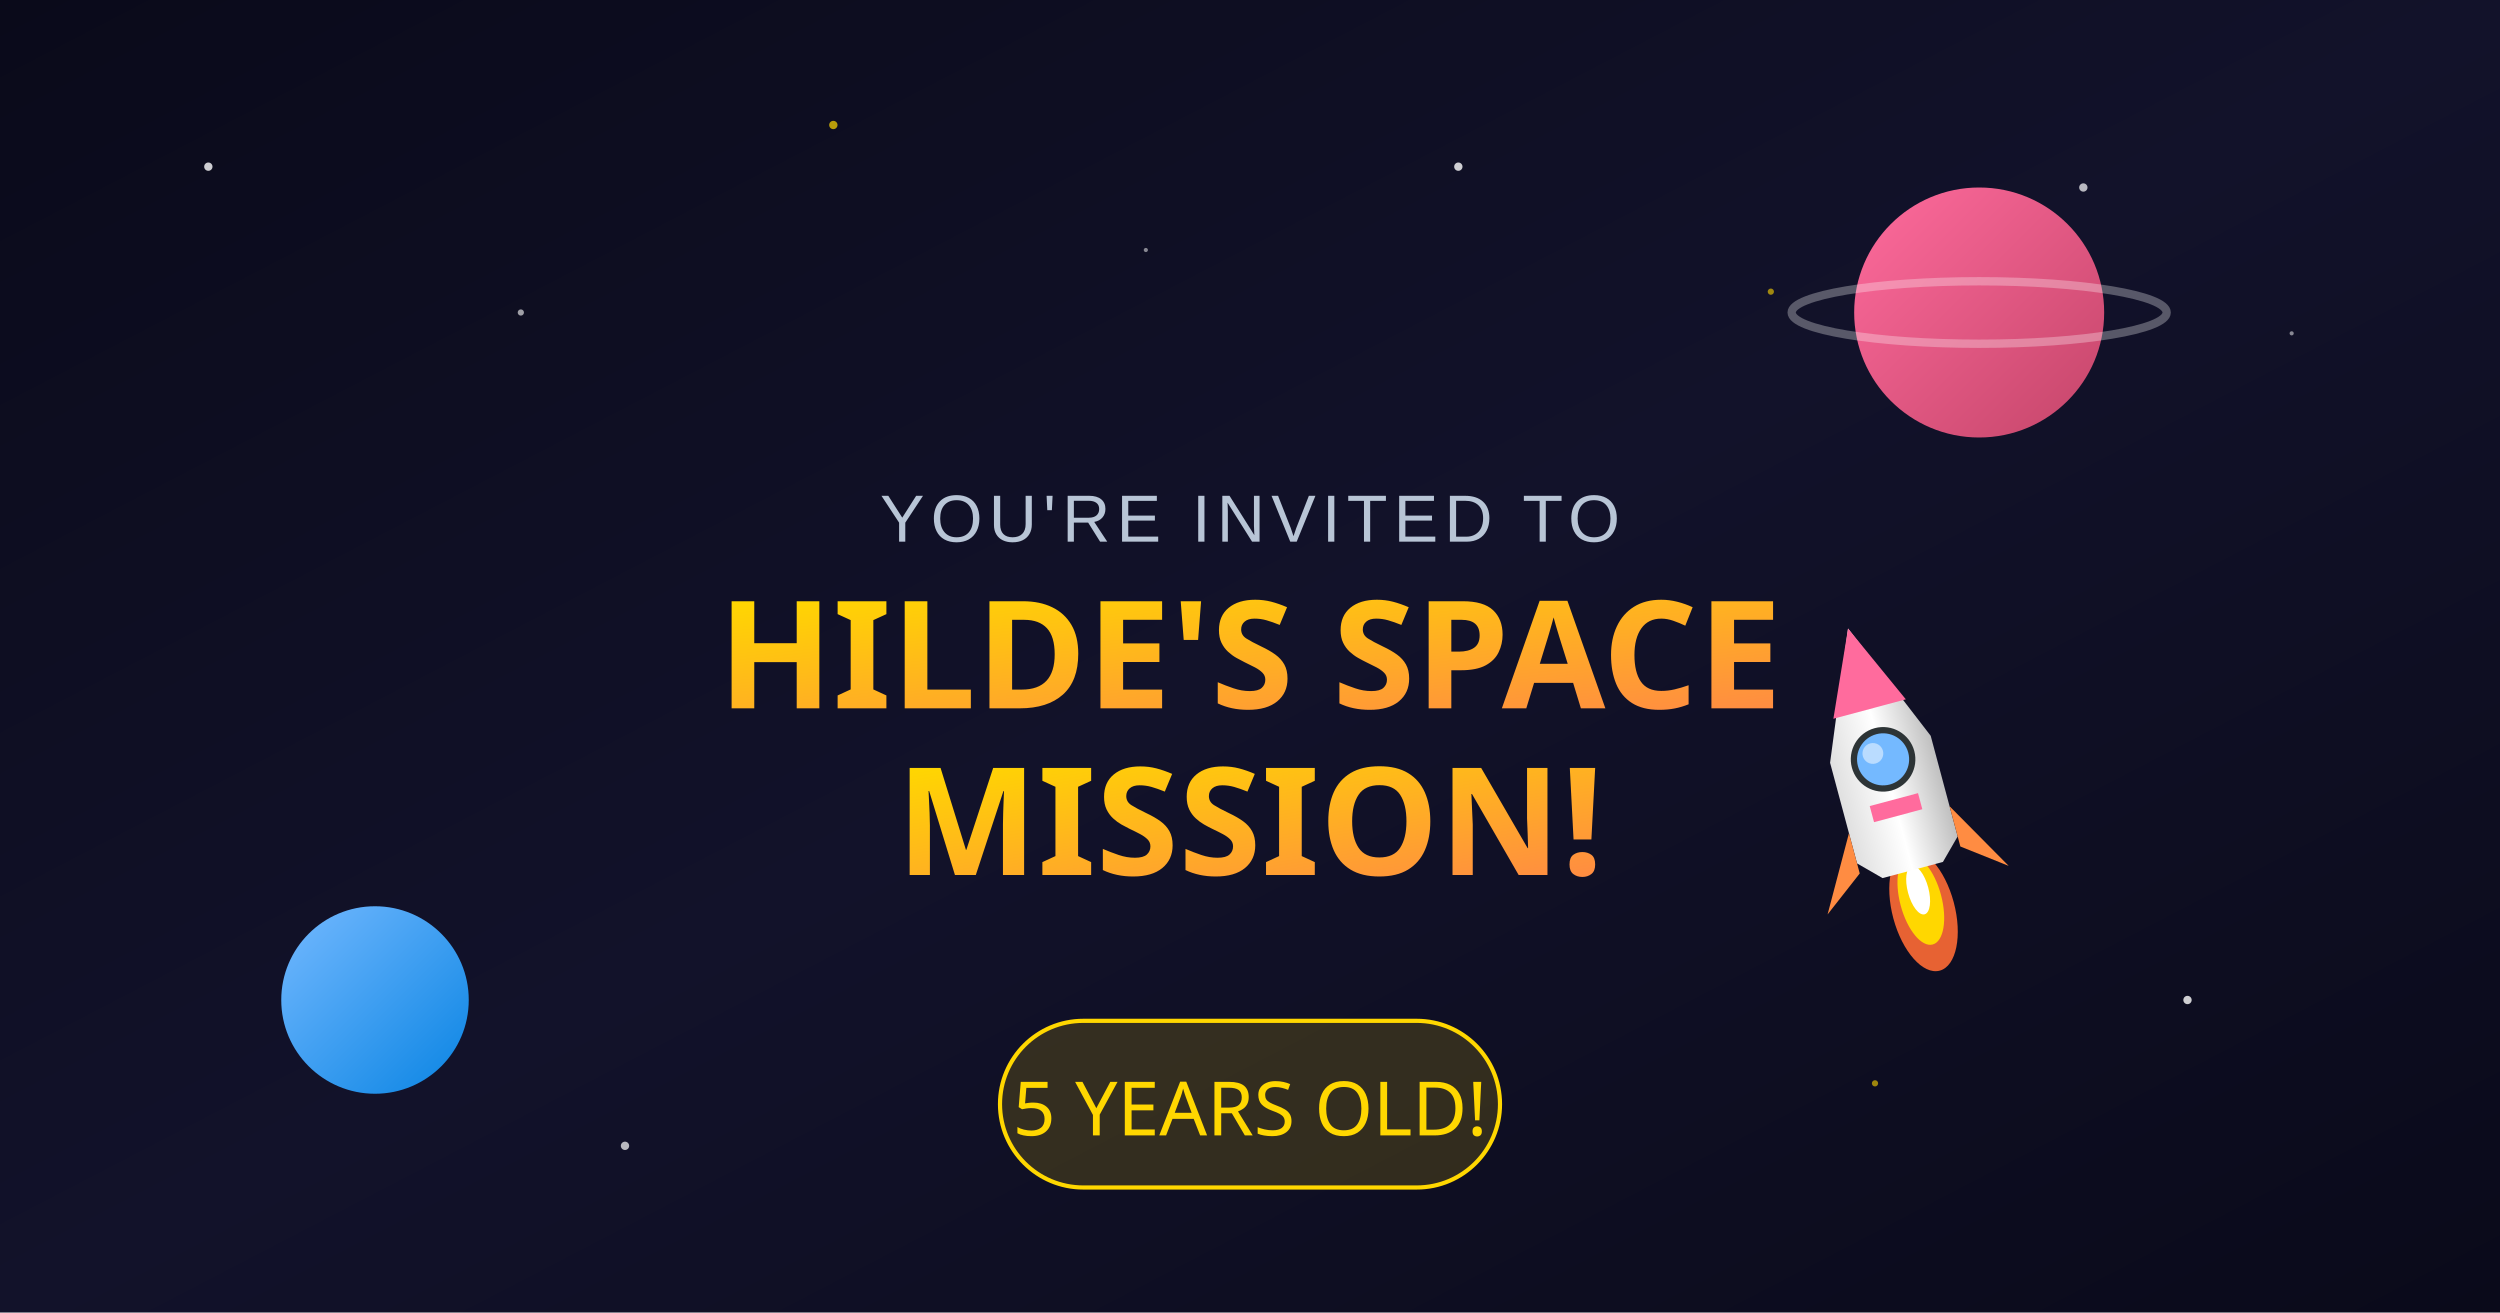
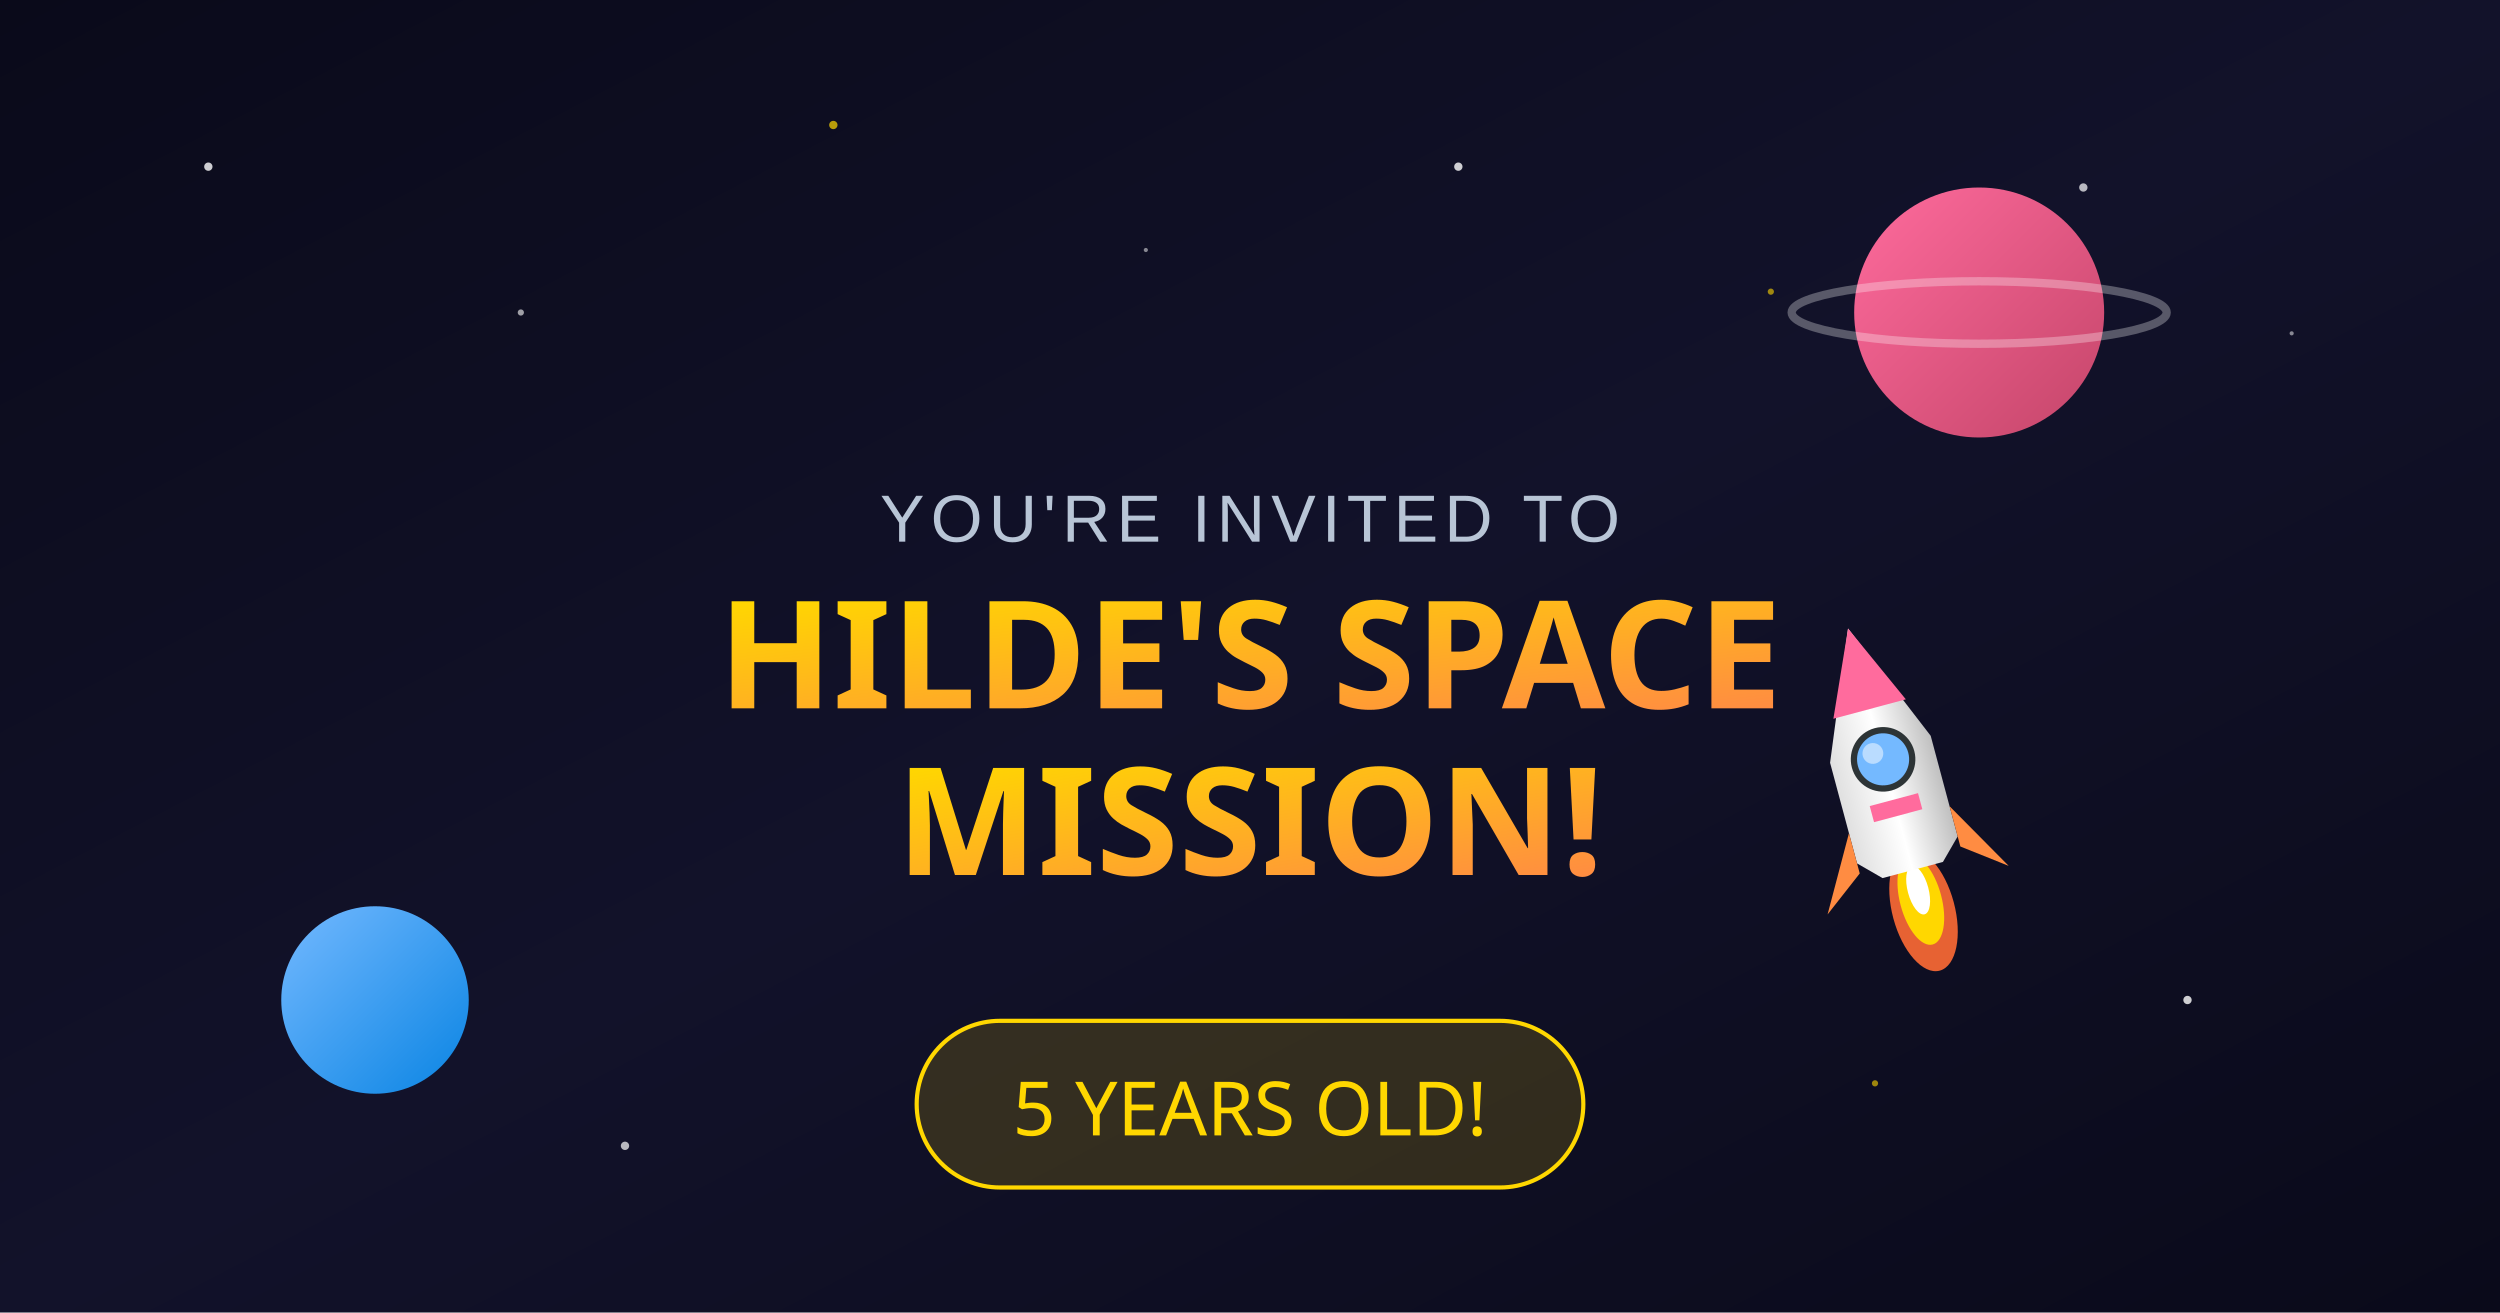
<svg xmlns="http://www.w3.org/2000/svg" viewBox="0 0 1200 630">
  <defs>
    <linearGradient id="bg" x1="0%" y1="0%" x2="100%" y2="100%">
      <stop offset="0%" stop-color="#0a0a1a" />
      <stop offset="50%" stop-color="#12122a" />
      <stop offset="100%" stop-color="#0a0a1a" />
    </linearGradient>
    <linearGradient id="gold" x1="0%" y1="0%" x2="100%" y2="100%">
      <stop offset="0%" stop-color="#ffd700" />
      <stop offset="100%" stop-color="#ff8c42" />
    </linearGradient>
    <linearGradient id="rocketBody" x1="0%" y1="0%" x2="100%" y2="0%">
      <stop offset="0%" stop-color="#e0e0e0" />
      <stop offset="50%" stop-color="#ffffff" />
      <stop offset="100%" stop-color="#c0c0c0" />
    </linearGradient>
    <linearGradient id="planet1" x1="0%" y1="0%" x2="100%" y2="100%">
      <stop offset="0%" stop-color="#ff6b9d" />
      <stop offset="100%" stop-color="#c44569" />
    </linearGradient>
    <linearGradient id="planet2" x1="0%" y1="0%" x2="100%" y2="100%">
      <stop offset="0%" stop-color="#74b9ff" />
      <stop offset="100%" stop-color="#0984e3" />
    </linearGradient>
  </defs>
  <rect width="1200" height="630" fill="url(#bg)" />
  <circle cx="100" cy="80" r="2" fill="white" opacity="0.8" />
  <circle cx="250" cy="150" r="1.5" fill="white" opacity="0.6" />
  <circle cx="400" cy="60" r="2" fill="#ffd700" opacity="0.7" />
  <circle cx="550" cy="120" r="1" fill="white" opacity="0.5" />
  <circle cx="700" cy="80" r="2" fill="white" opacity="0.8" />
  <circle cx="850" cy="140" r="1.5" fill="#ffd700" opacity="0.6" />
  <circle cx="1000" cy="90" r="2" fill="white" opacity="0.7" />
  <circle cx="1100" cy="160" r="1" fill="white" opacity="0.5" />
  <circle cx="150" cy="500" r="1.5" fill="white" opacity="0.6" />
  <circle cx="300" cy="550" r="2" fill="white" opacity="0.7" />
  <circle cx="900" cy="520" r="1.5" fill="#ffd700" opacity="0.6" />
  <circle cx="1050" cy="480" r="2" fill="white" opacity="0.8" />
  <g transform="translate(950, 150)">
    <circle cx="0" cy="0" r="60" fill="url(#planet1)" />
    <ellipse cx="0" cy="0" rx="90" ry="15" fill="none" stroke="rgba(255,255,255,0.3)" stroke-width="4" />
  </g>
  <g transform="translate(180, 480)">
    <circle cx="0" cy="0" r="45" fill="url(#planet2)" />
  </g>
  <g transform="translate(900, 350) rotate(-15)">
    <ellipse cx="0" cy="90" rx="15" ry="30" fill="#ff6b35" opacity="0.9" />
    <ellipse cx="0" cy="85" rx="10" ry="22" fill="#ffd700" />
    <ellipse cx="0" cy="80" rx="5" ry="12" fill="#fff" />
    <path d="M0 -50 L25 10 L25 60 L15 70 L-15 70 L-25 60 L-25 10 Z" fill="url(#rocketBody)" />
    <path d="M0 -50 L18 -10 L-18 -10 Z" fill="#ff6b9d" />
    <circle cx="0" cy="15" r="14" fill="#74b9ff" stroke="#2d3436" stroke-width="3" />
    <circle cx="-4" cy="11" r="5" fill="rgba(255,255,255,0.5)" />
    <path d="M-25 45 L-45 80 L-25 65 Z" fill="#ff8c42" />
    <path d="M25 45 L45 80 L25 65 Z" fill="#ff8c42" />
    <rect x="-12" y="35" width="24" height="8" fill="#ff6b9d" />
  </g>
  <text x="600" y="260" text-anchor="middle" font-family="Arial, sans-serif" font-size="32" fill="#b8c5d6" letter-spacing="3">YOU'RE INVITED TO</text>
  <text x="600" y="340" text-anchor="middle" font-family="Arial Black, sans-serif" font-size="72" font-weight="bold" fill="url(#gold)">HILDE'S SPACE</text>
  <text x="600" y="420" text-anchor="middle" font-family="Arial Black, sans-serif" font-size="72" font-weight="bold" fill="url(#gold)">MISSION!</text>
  <g transform="translate(600, 530)">
-     <rect x="-120" y="-40" width="240" height="80" rx="40" fill="rgba(255, 215, 0, 0.15)" stroke="#ffd700" stroke-width="2" />
+     <rect x="-160" y="-40" width="320" height="80" rx="40" fill="rgba(255, 215, 0, 0.15)" stroke="#ffd700" stroke-width="2" />
    <text x="0" y="15" text-anchor="middle" font-family="Arial Black, sans-serif" font-size="36" fill="#ffd700">5 YEARS OLD!</text>
  </g>
</svg>
